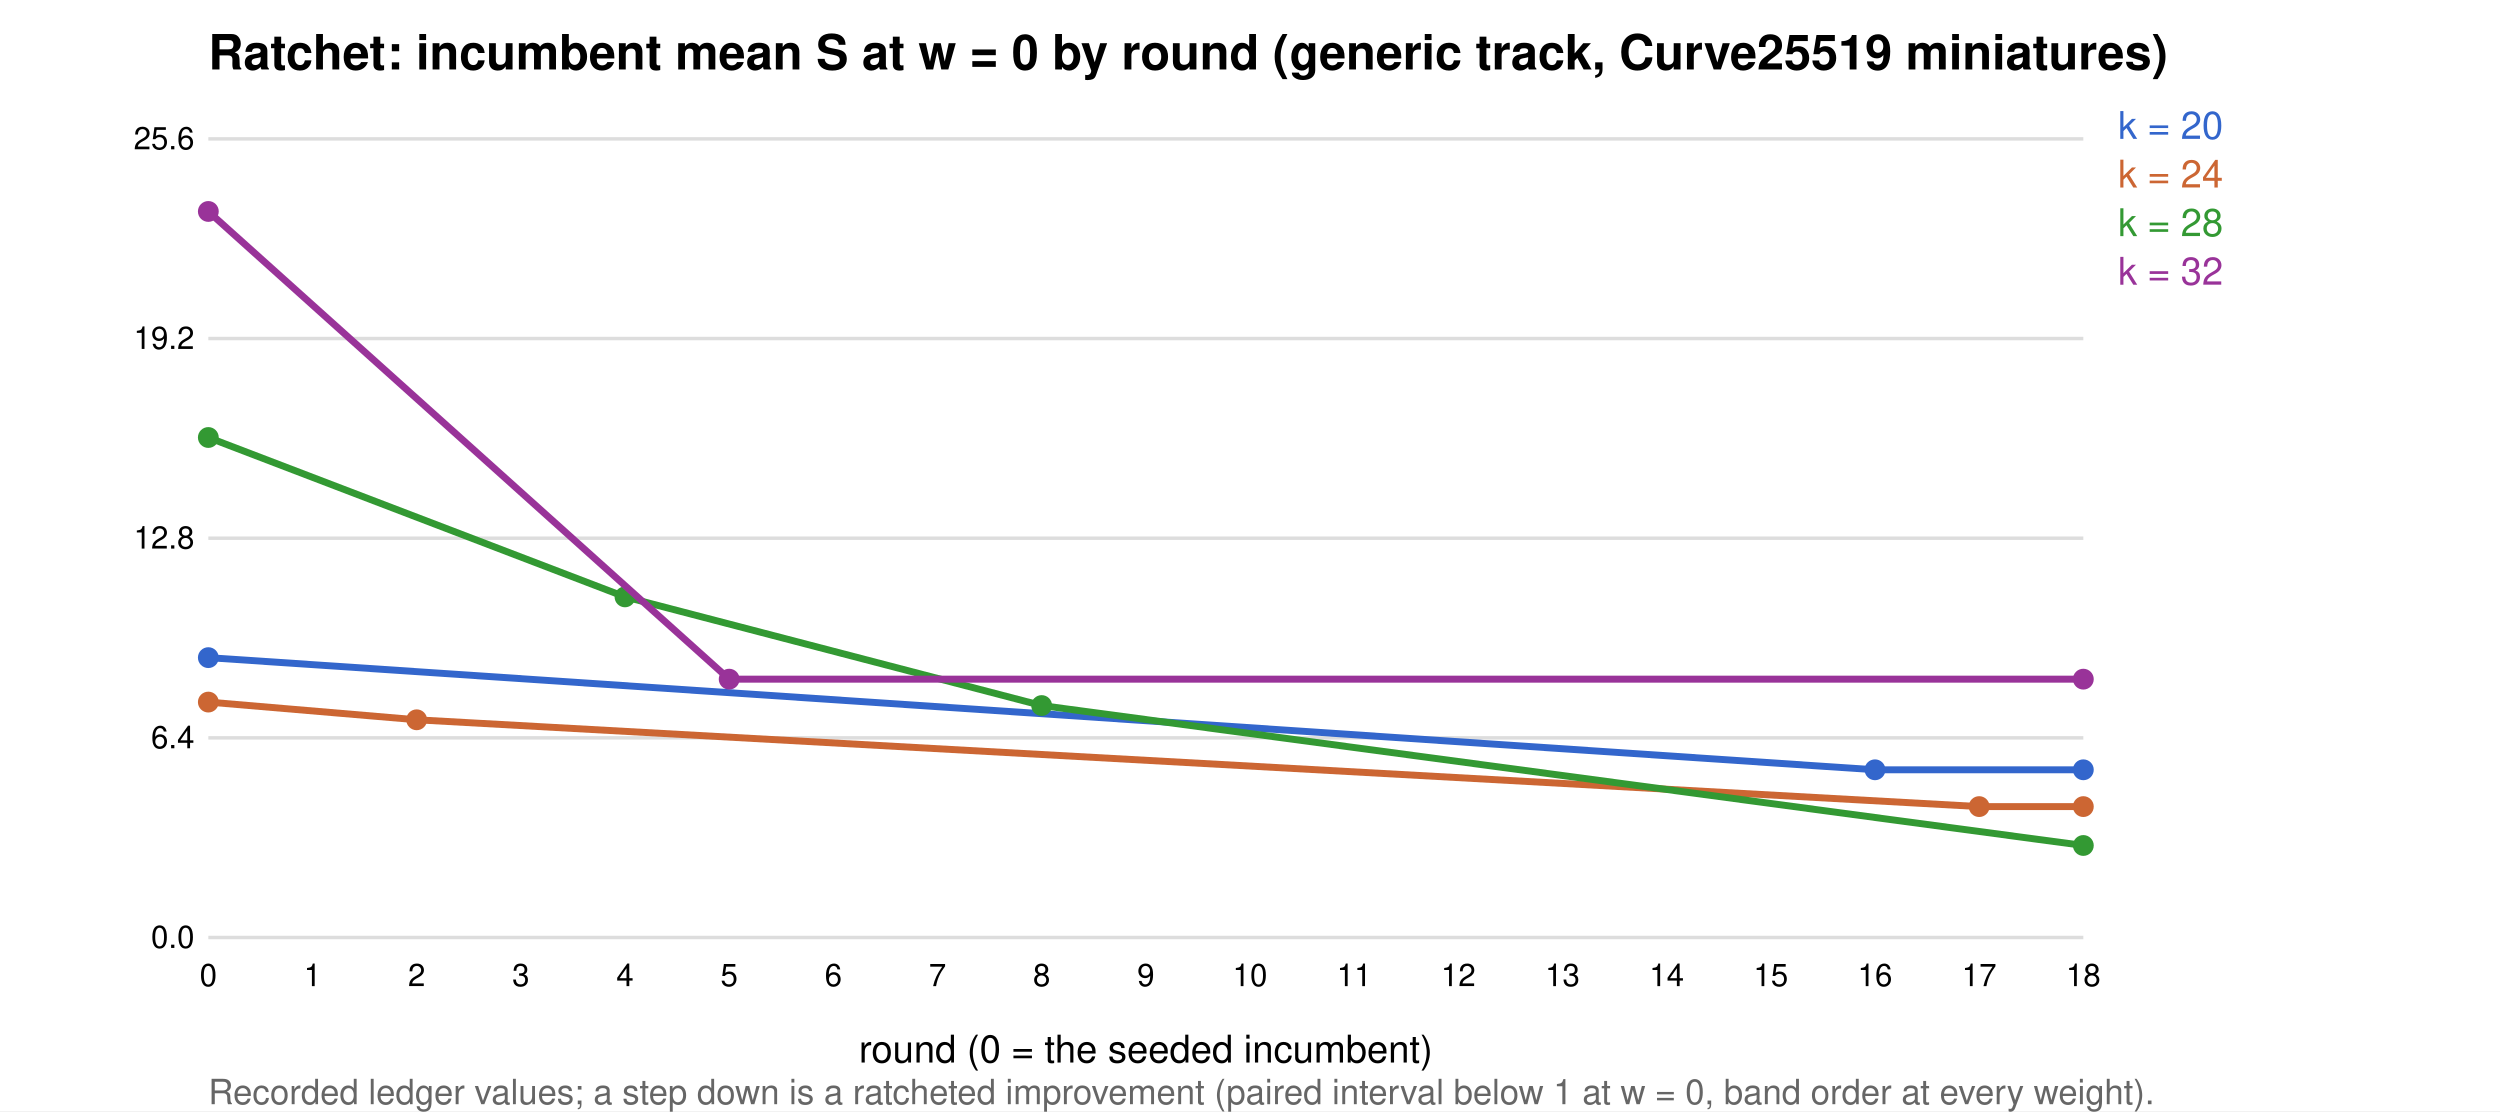
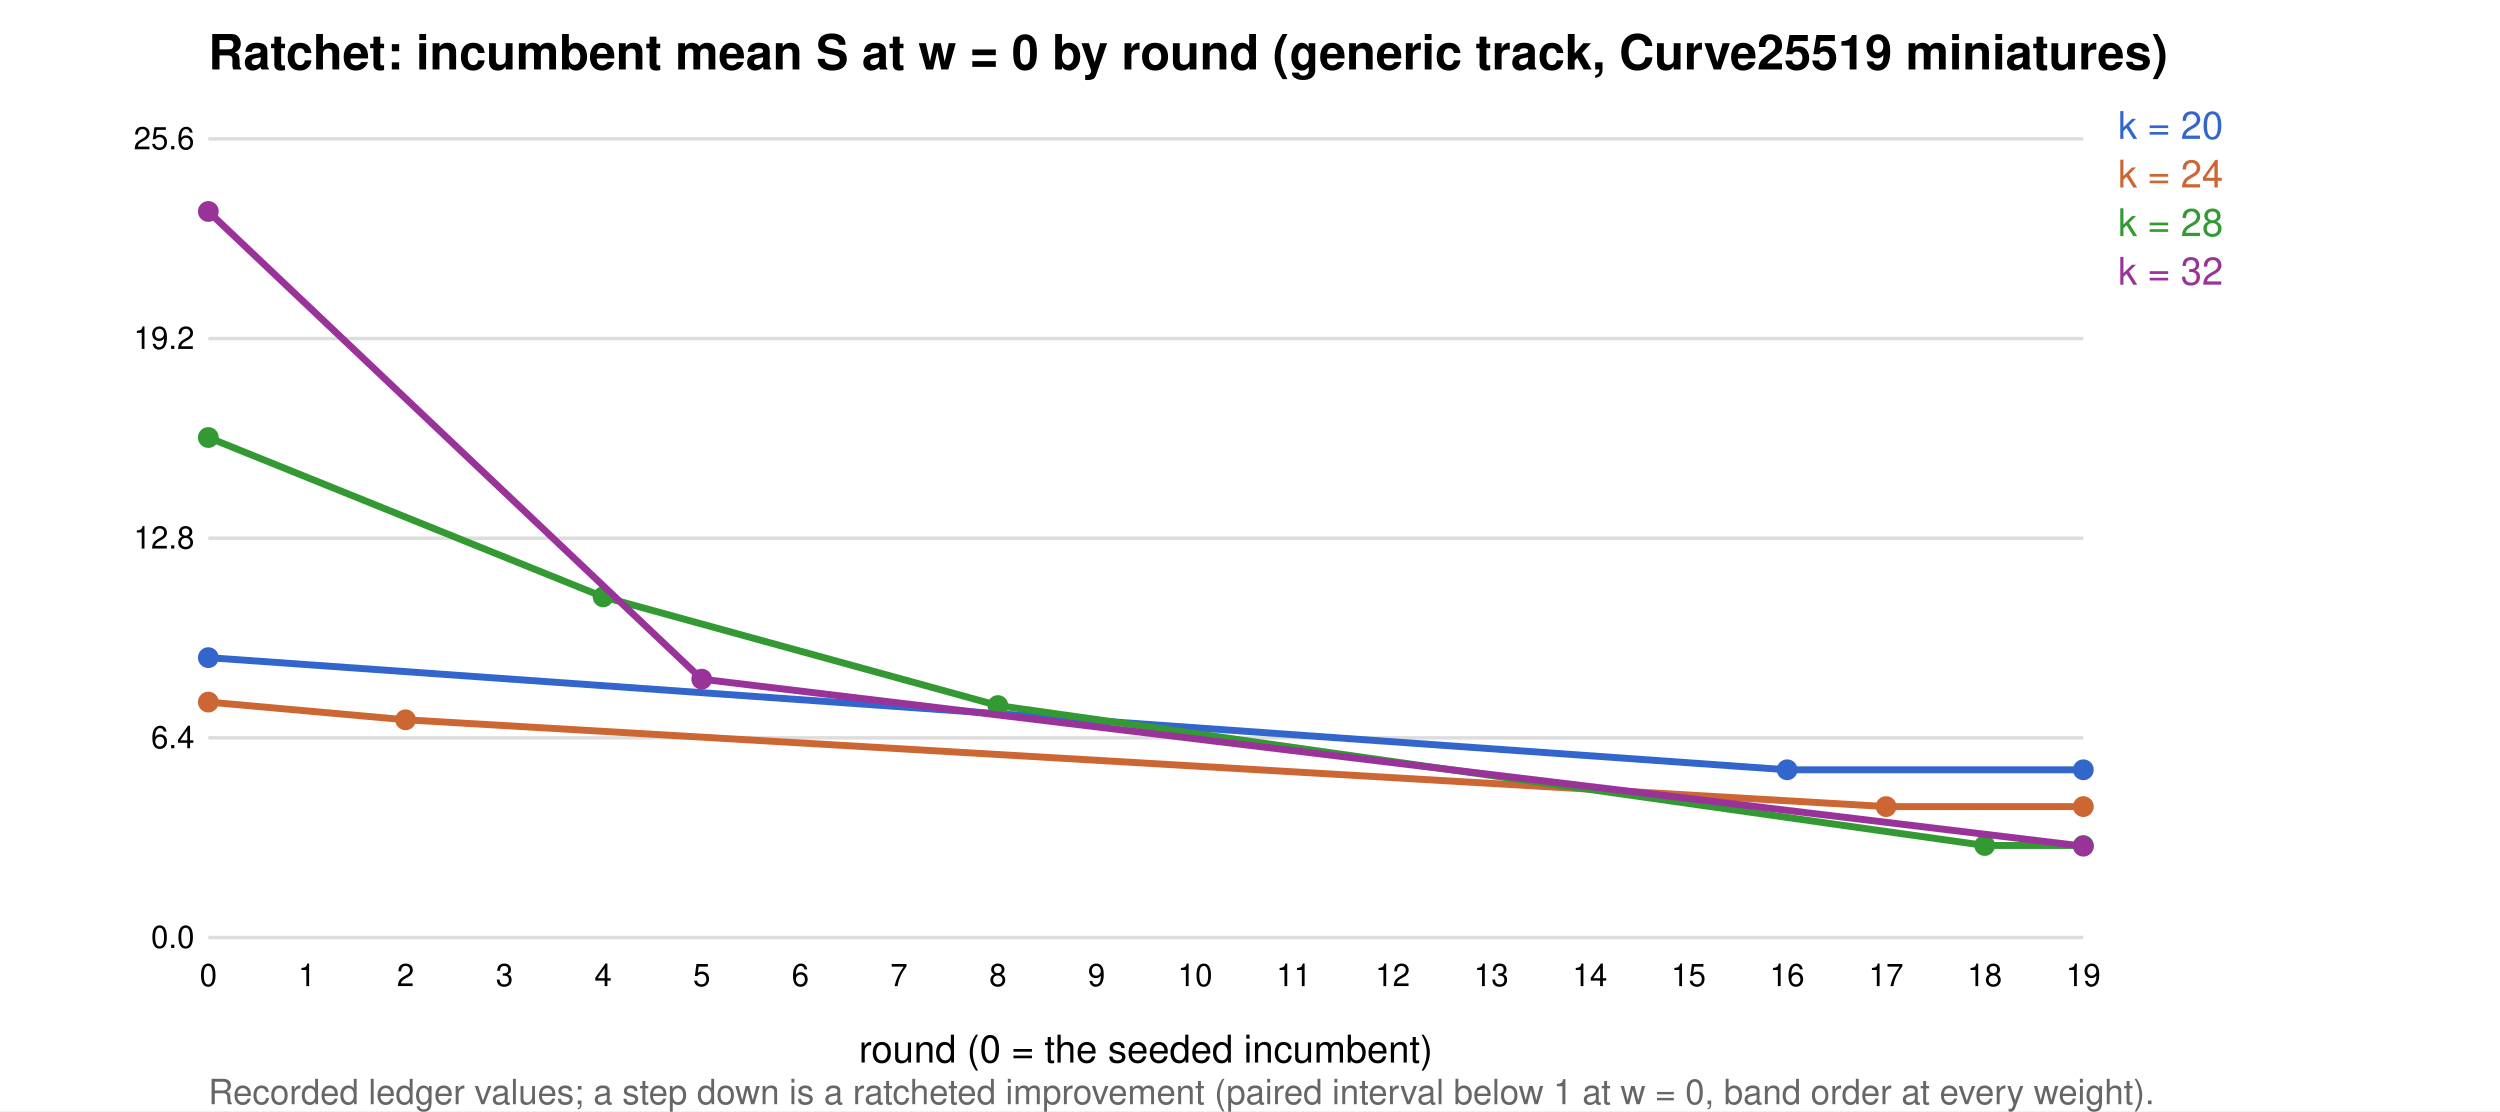
<svg xmlns="http://www.w3.org/2000/svg" width="720" height="320" viewBox="0 0 720 320" font-family="Helvetica,Arial,sans-serif" font-size="11">
  <rect width="100%" height="100%" fill="white" />
  <text x="60" y="20" font-size="14" font-weight="bold">Ratchet: incumbent mean S at w = 0 by round (generic track, Curve25519 miniatures)</text>
  <line x1="60" x2="600" y1="270.0" y2="270.0" stroke="#ddd" />
  <text x="56" y="273.0" text-anchor="end" font-size="9">0.0</text>
  <line x1="60" x2="600" y1="212.5" y2="212.5" stroke="#ddd" />
  <text x="56" y="215.5" text-anchor="end" font-size="9">6.4</text>
  <line x1="60" x2="600" y1="155.0" y2="155.0" stroke="#ddd" />
  <text x="56" y="158.0" text-anchor="end" font-size="9">12.8</text>
  <line x1="60" x2="600" y1="97.5" y2="97.5" stroke="#ddd" />
  <text x="56" y="100.5" text-anchor="end" font-size="9">19.2</text>
  <line x1="60" x2="600" y1="40.0" y2="40.0" stroke="#ddd" />
  <text x="56" y="43.0" text-anchor="end" font-size="9">25.6</text>
-   <polyline fill="none" stroke="#36c" stroke-width="2" points="60.0,189.4 540.0,221.7 600.0,221.7" />
+   <polyline fill="none" stroke="#36c" stroke-width="2" points="60.0,189.4 514.7,221.7 600.0,221.7" />
  <circle cx="60.0" cy="189.4" r="3" fill="#36c" />
-   <circle cx="540.0" cy="221.7" r="3" fill="#36c" />
+   <circle cx="514.7" cy="221.7" r="3" fill="#36c" />
  <circle cx="600.0" cy="221.7" r="3" fill="#36c" />
  <text x="610" y="40" fill="#36c">k = 20</text>
-   <polyline fill="none" stroke="#c63" stroke-width="2" points="60.0,202.2 120.0,207.3 570.0,232.3 600.0,232.3" />
+   <polyline fill="none" stroke="#c63" stroke-width="2" points="60.0,202.2 116.8,207.3 543.2,232.3 600.0,232.3" />
  <circle cx="60.0" cy="202.2" r="3" fill="#c63" />
-   <circle cx="120.0" cy="207.3" r="3" fill="#c63" />
-   <circle cx="570.0" cy="232.3" r="3" fill="#c63" />
+   <circle cx="116.8" cy="207.3" r="3" fill="#c63" />
+   <circle cx="543.2" cy="232.3" r="3" fill="#c63" />
  <circle cx="600.0" cy="232.3" r="3" fill="#c63" />
  <text x="610" y="54" fill="#c63">k = 24</text>
-   <polyline fill="none" stroke="#393" stroke-width="2" points="60.0,126.0 180.0,171.9 300.0,203.2 600.0,243.5" />
+   <polyline fill="none" stroke="#393" stroke-width="2" points="60.0,126.0 173.7,171.9 287.4,203.2 571.6,243.5 600.0,243.5" />
  <circle cx="60.0" cy="126.0" r="3" fill="#393" />
-   <circle cx="180.0" cy="171.9" r="3" fill="#393" />
-   <circle cx="300.0" cy="203.2" r="3" fill="#393" />
+   <circle cx="173.7" cy="171.9" r="3" fill="#393" />
+   <circle cx="287.4" cy="203.2" r="3" fill="#393" />
+   <circle cx="571.6" cy="243.5" r="3" fill="#393" />
  <circle cx="600.0" cy="243.5" r="3" fill="#393" />
  <text x="610" y="68" fill="#393">k = 28</text>
-   <polyline fill="none" stroke="#939" stroke-width="2" points="60.0,60.9 210.0,195.6 600.0,195.6" />
+   <polyline fill="none" stroke="#939" stroke-width="2" points="60.0,60.9 202.1,195.6 600.0,243.7" />
  <circle cx="60.0" cy="60.9" r="3" fill="#939" />
-   <circle cx="210.0" cy="195.6" r="3" fill="#939" />
-   <circle cx="600.0" cy="195.6" r="3" fill="#939" />
+   <circle cx="202.1" cy="195.6" r="3" fill="#939" />
+   <circle cx="600.0" cy="243.7" r="3" fill="#939" />
  <text x="610" y="82" fill="#939">k = 32</text>
  <text x="60.0" y="284" text-anchor="middle" font-size="9">0</text>
-   <text x="90.0" y="284" text-anchor="middle" font-size="9">1</text>
-   <text x="120.0" y="284" text-anchor="middle" font-size="9">2</text>
-   <text x="150.0" y="284" text-anchor="middle" font-size="9">3</text>
-   <text x="180.0" y="284" text-anchor="middle" font-size="9">4</text>
-   <text x="210.0" y="284" text-anchor="middle" font-size="9">5</text>
-   <text x="240.0" y="284" text-anchor="middle" font-size="9">6</text>
-   <text x="270.0" y="284" text-anchor="middle" font-size="9">7</text>
-   <text x="300.0" y="284" text-anchor="middle" font-size="9">8</text>
-   <text x="330.0" y="284" text-anchor="middle" font-size="9">9</text>
-   <text x="360.0" y="284" text-anchor="middle" font-size="9">10</text>
-   <text x="390.0" y="284" text-anchor="middle" font-size="9">11</text>
-   <text x="420.0" y="284" text-anchor="middle" font-size="9">12</text>
-   <text x="450.0" y="284" text-anchor="middle" font-size="9">13</text>
-   <text x="480.0" y="284" text-anchor="middle" font-size="9">14</text>
-   <text x="510.0" y="284" text-anchor="middle" font-size="9">15</text>
-   <text x="540.0" y="284" text-anchor="middle" font-size="9">16</text>
-   <text x="570.0" y="284" text-anchor="middle" font-size="9">17</text>
-   <text x="600.0" y="284" text-anchor="middle" font-size="9">18</text>
+   <text x="88.4" y="284" text-anchor="middle" font-size="9">1</text>
+   <text x="116.8" y="284" text-anchor="middle" font-size="9">2</text>
+   <text x="145.3" y="284" text-anchor="middle" font-size="9">3</text>
+   <text x="173.7" y="284" text-anchor="middle" font-size="9">4</text>
+   <text x="202.1" y="284" text-anchor="middle" font-size="9">5</text>
+   <text x="230.5" y="284" text-anchor="middle" font-size="9">6</text>
+   <text x="258.9" y="284" text-anchor="middle" font-size="9">7</text>
+   <text x="287.4" y="284" text-anchor="middle" font-size="9">8</text>
+   <text x="315.8" y="284" text-anchor="middle" font-size="9">9</text>
+   <text x="344.2" y="284" text-anchor="middle" font-size="9">10</text>
+   <text x="372.6" y="284" text-anchor="middle" font-size="9">11</text>
+   <text x="401.1" y="284" text-anchor="middle" font-size="9">12</text>
+   <text x="429.5" y="284" text-anchor="middle" font-size="9">13</text>
+   <text x="457.9" y="284" text-anchor="middle" font-size="9">14</text>
+   <text x="486.3" y="284" text-anchor="middle" font-size="9">15</text>
+   <text x="514.7" y="284" text-anchor="middle" font-size="9">16</text>
+   <text x="543.2" y="284" text-anchor="middle" font-size="9">17</text>
+   <text x="571.6" y="284" text-anchor="middle" font-size="9">18</text>
+   <text x="600.0" y="284" text-anchor="middle" font-size="9">19</text>
  <text x="330" y="306" text-anchor="middle">round (0 = the seeded incumbent)</text>
  <text x="60" y="318" font-size="10" fill="#666">Recorded ledger values; a step down is a ratcheted improvement (paired interval below 1 at w = 0, band order at every weight).</text>
</svg>
